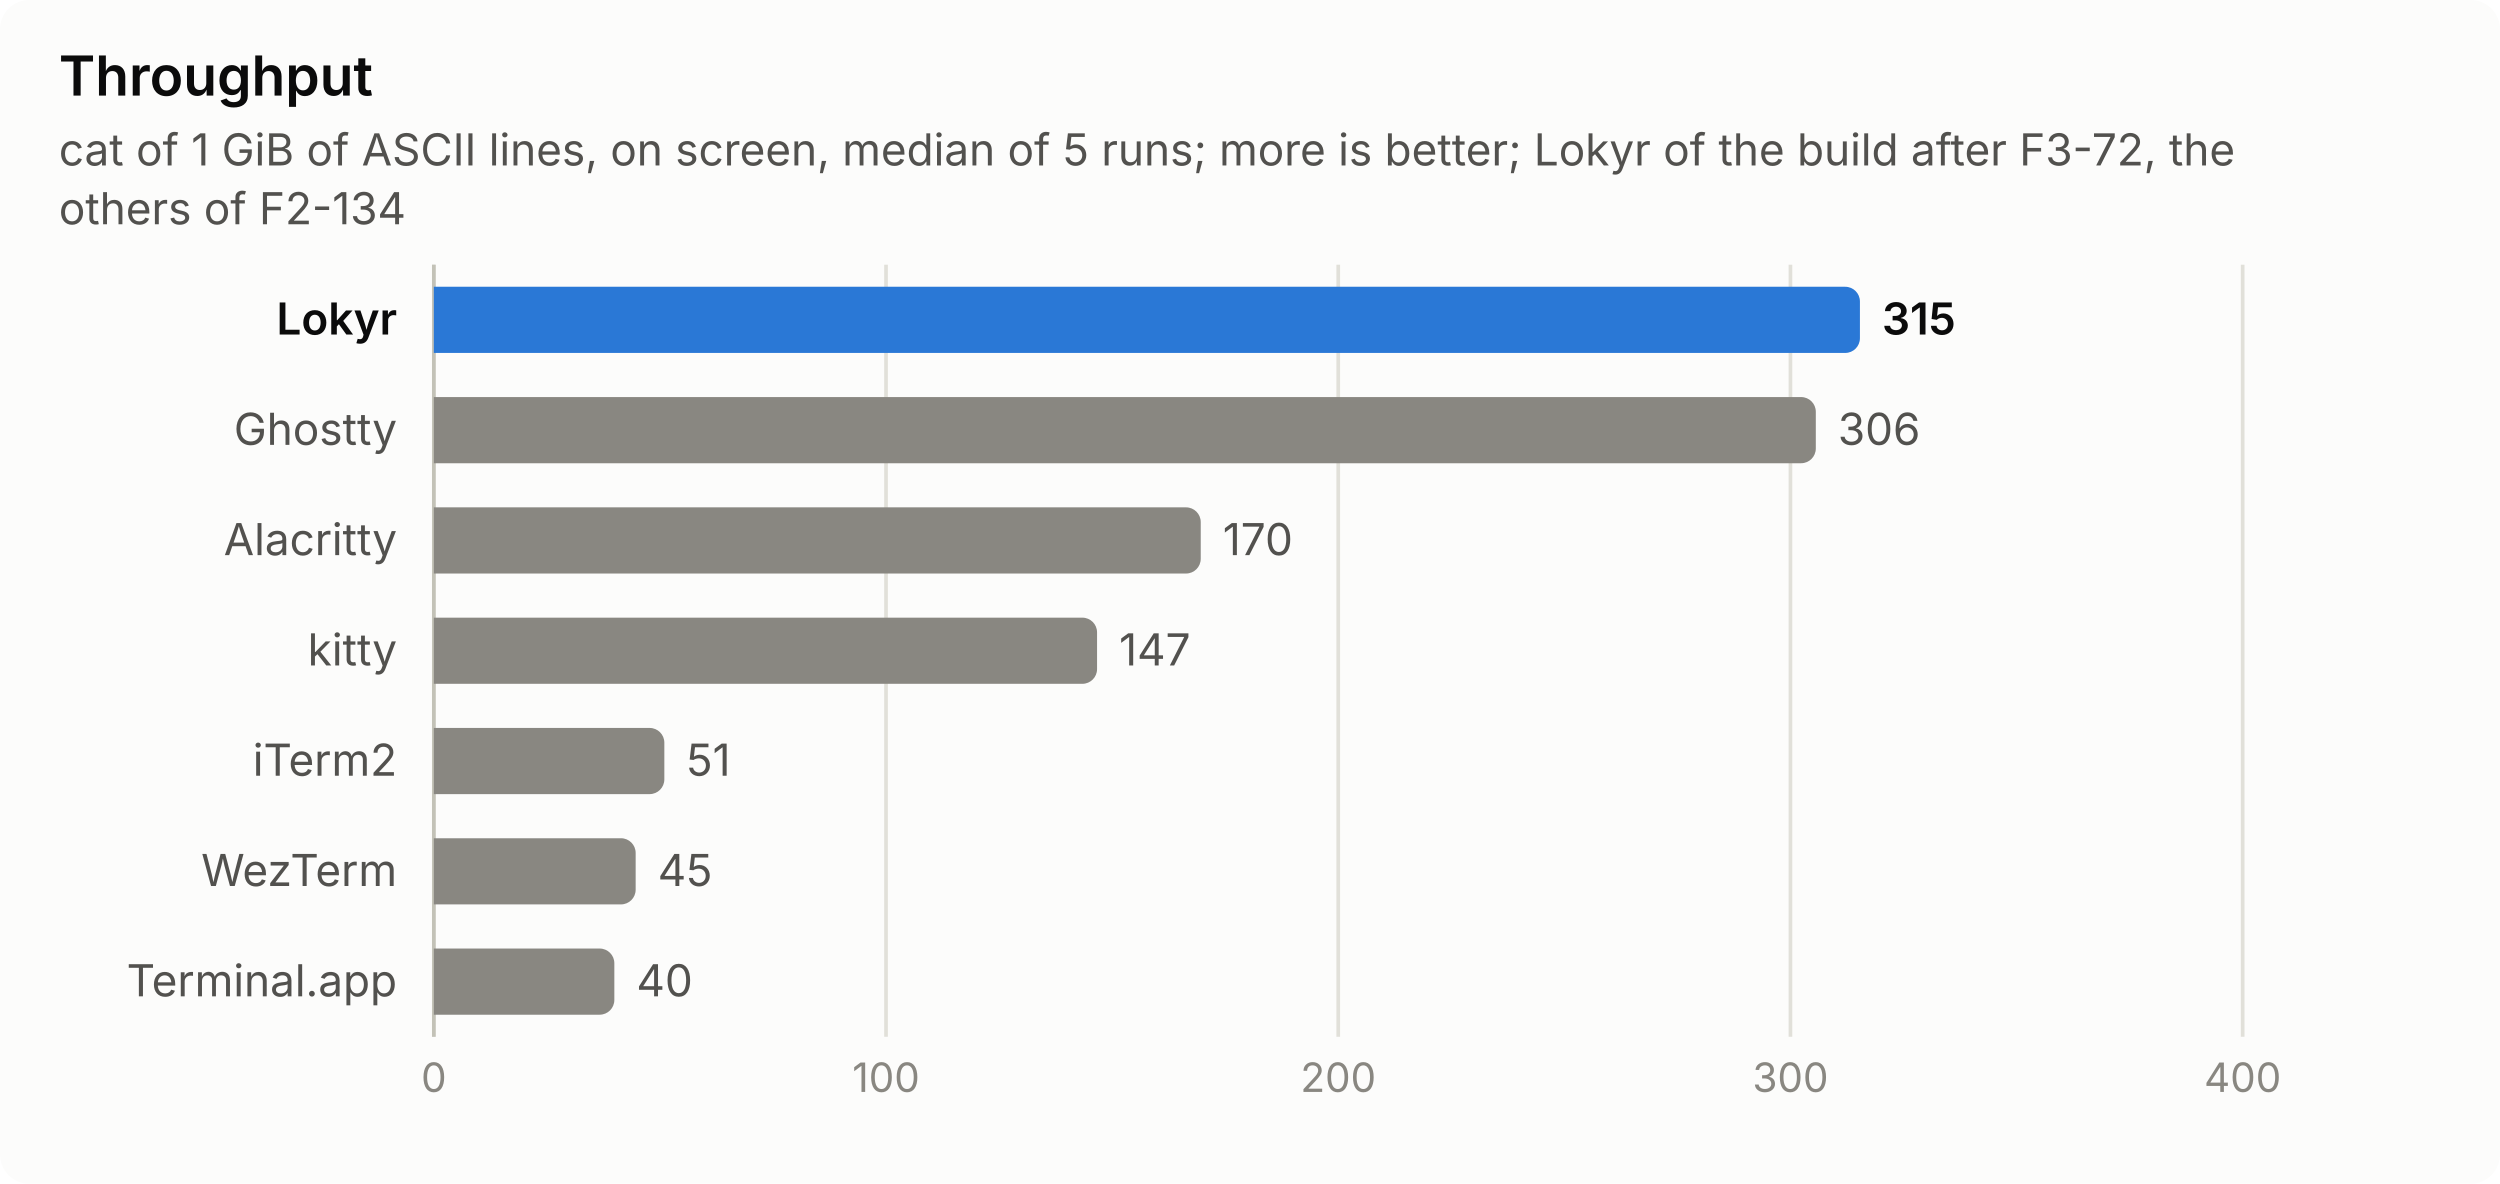
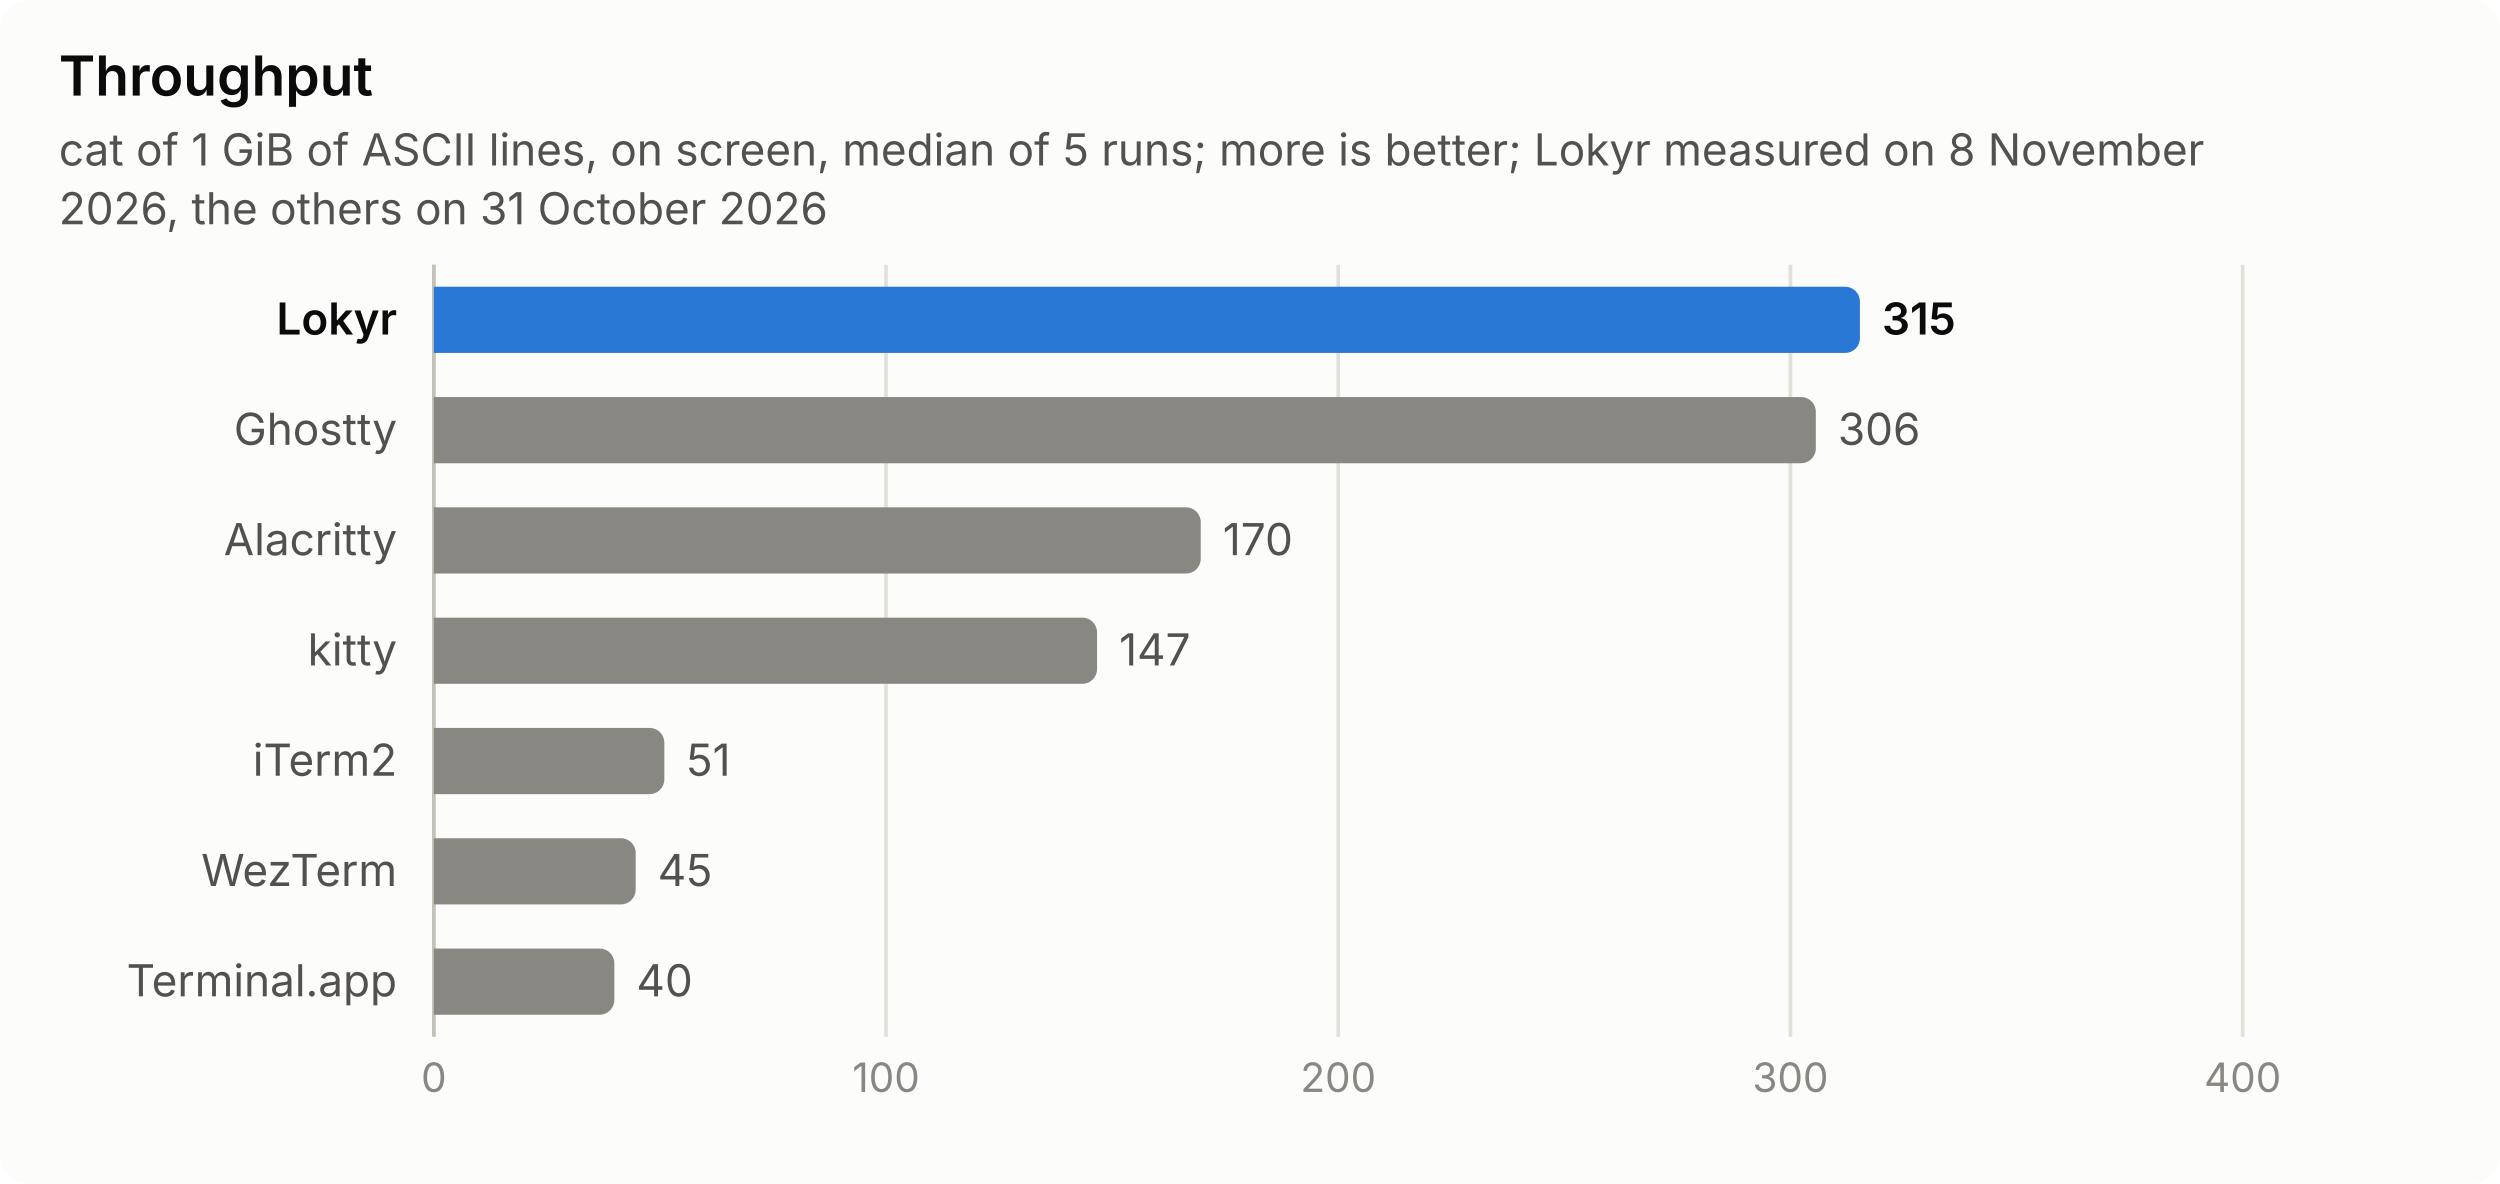
<svg xmlns="http://www.w3.org/2000/svg" width="680" height="322" viewBox="0 0 680 322" role="img" aria-label="Throughput">
  <style>
  .surface { fill: #fcfcfb; }
  .primary { fill: #0b0b0b; }
  .secondary { fill: #52514e; }
  .muted { fill: #898781; }
  .grid { stroke: #e1e0d9; }
  .base { stroke: #c3c2b7; }
  .accent { fill: #2a78d6; }
  .context { fill: #898781; }
  .accent-line { stroke: #2a78d6; }
  .context-line { stroke: #898781; }
  .second { fill: #eb6834; }
  .second-line { stroke: #eb6834; }
  .ring { stroke: #fcfcfb; }
  .budget { stroke: #52514e; }
  text { font-family: system-ui, -apple-system, "Segoe UI", sans-serif; }
  .tick { font-variant-numeric: tabular-nums; }
  @media (prefers-color-scheme: dark) {
    .surface { fill: #1a1a19; }
    .primary { fill: #f0efec; }
    .secondary { fill: #c3c2b7; }
    .muted { fill: #898781; }
    .grid { stroke: #2c2c2a; }
    .base { stroke: #383835; }
    .accent { fill: #3987e5; }
    .context { fill: #6f6e69; }
    .accent-line { stroke: #3987e5; }
    .context-line { stroke: #6f6e69; }
    .second { fill: #d95926; }
    .second-line { stroke: #d95926; }
    .ring { stroke: #1a1a19; }
    .budget { stroke: #c3c2b7; }
  }
</style>
  <rect class="surface" width="680" height="322" rx="8" />
  <text class="primary" x="16" y="26" font-size="15" font-weight="600">Throughput</text>
-   <text class="secondary" x="16" y="45" font-size="12">cat of 1 GiB of ASCII lines, on screen, median of 5 runs; more is better; Lokyr of the build after F3-72, the</text>
-   <text class="secondary" x="16" y="61" font-size="12">others of F2-134</text>
+   <text class="secondary" x="16" y="45" font-size="12">cat of 1 GiB of ASCII lines, on screen, median of 5 runs; more is better; Lokyr measured on 8 November</text>
+   <text class="secondary" x="16" y="61" font-size="12">2026, the others on 31 October 2026</text>
  <line class="grid" x1="118.0" y1="72" x2="118.0" y2="282.0" stroke-width="1" />
  <text class="muted tick" x="118.0" y="297.0" font-size="11" text-anchor="middle">0</text>
  <line class="grid" x1="241.0" y1="72" x2="241.0" y2="282.0" stroke-width="1" />
  <text class="muted tick" x="241.0" y="297.0" font-size="11" text-anchor="middle">100</text>
  <line class="grid" x1="364.0" y1="72" x2="364.0" y2="282.0" stroke-width="1" />
  <text class="muted tick" x="364.0" y="297.0" font-size="11" text-anchor="middle">200</text>
  <line class="grid" x1="487.0" y1="72" x2="487.0" y2="282.0" stroke-width="1" />
  <text class="muted tick" x="487.0" y="297.0" font-size="11" text-anchor="middle">300</text>
  <line class="grid" x1="610.0" y1="72" x2="610.0" y2="282.0" stroke-width="1" />
  <text class="muted tick" x="610.0" y="297.0" font-size="11" text-anchor="middle">400</text>
  <line class="base" x1="118" y1="72" x2="118" y2="282.0" stroke-width="1" />
  <text class="primary" x="108" y="91.0" font-size="12" text-anchor="end" font-weight="600">Lokyr</text>
  <path class="accent" d="M118.0,78.0 h383.9 a4,4 0 0 1 4,4 v10.0 a4,4 0 0 1 -4,4 h-383.9 z" />
  <text class="primary tick" x="511.9" y="91.0" font-size="12" font-weight="600">315</text>
  <text class="secondary" x="108" y="121.0" font-size="12" text-anchor="end">Ghostty</text>
  <path class="context" d="M118.0,108.0 h371.9 a4,4 0 0 1 4,4 v10.0 a4,4 0 0 1 -4,4 h-371.9 z" />
  <text class="secondary tick" x="499.9" y="121.0" font-size="12">306</text>
  <text class="secondary" x="108" y="151.0" font-size="12" text-anchor="end">Alacritty</text>
  <path class="context" d="M118.0,138.0 h204.6 a4,4 0 0 1 4,4 v10.0 a4,4 0 0 1 -4,4 h-204.6 z" />
  <text class="secondary tick" x="332.6" y="151.0" font-size="12">170</text>
  <text class="secondary" x="108" y="181.0" font-size="12" text-anchor="end">kitty</text>
  <path class="context" d="M118.0,168.0 h176.4 a4,4 0 0 1 4,4 v10.0 a4,4 0 0 1 -4,4 h-176.4 z" />
  <text class="secondary tick" x="304.4" y="181.0" font-size="12">147</text>
  <text class="secondary" x="108" y="211.0" font-size="12" text-anchor="end">iTerm2</text>
  <path class="context" d="M118.0,198.0 h58.7 a4,4 0 0 1 4,4 v10.0 a4,4 0 0 1 -4,4 h-58.7 z" />
  <text class="secondary tick" x="186.7" y="211.0" font-size="12">51</text>
  <text class="secondary" x="108" y="241.0" font-size="12" text-anchor="end">WezTerm</text>
  <path class="context" d="M118.0,228.0 h50.9 a4,4 0 0 1 4,4 v10.0 a4,4 0 0 1 -4,4 h-50.9 z" />
  <text class="secondary tick" x="178.9" y="241.0" font-size="12">45</text>
  <text class="secondary" x="108" y="271.0" font-size="12" text-anchor="end">Terminal.app</text>
  <path class="context" d="M118.0,258.0 h45.1 a4,4 0 0 1 4,4 v10.0 a4,4 0 0 1 -4,4 h-45.1 z" />
  <text class="secondary tick" x="173.1" y="271.0" font-size="12">40</text>
</svg>
